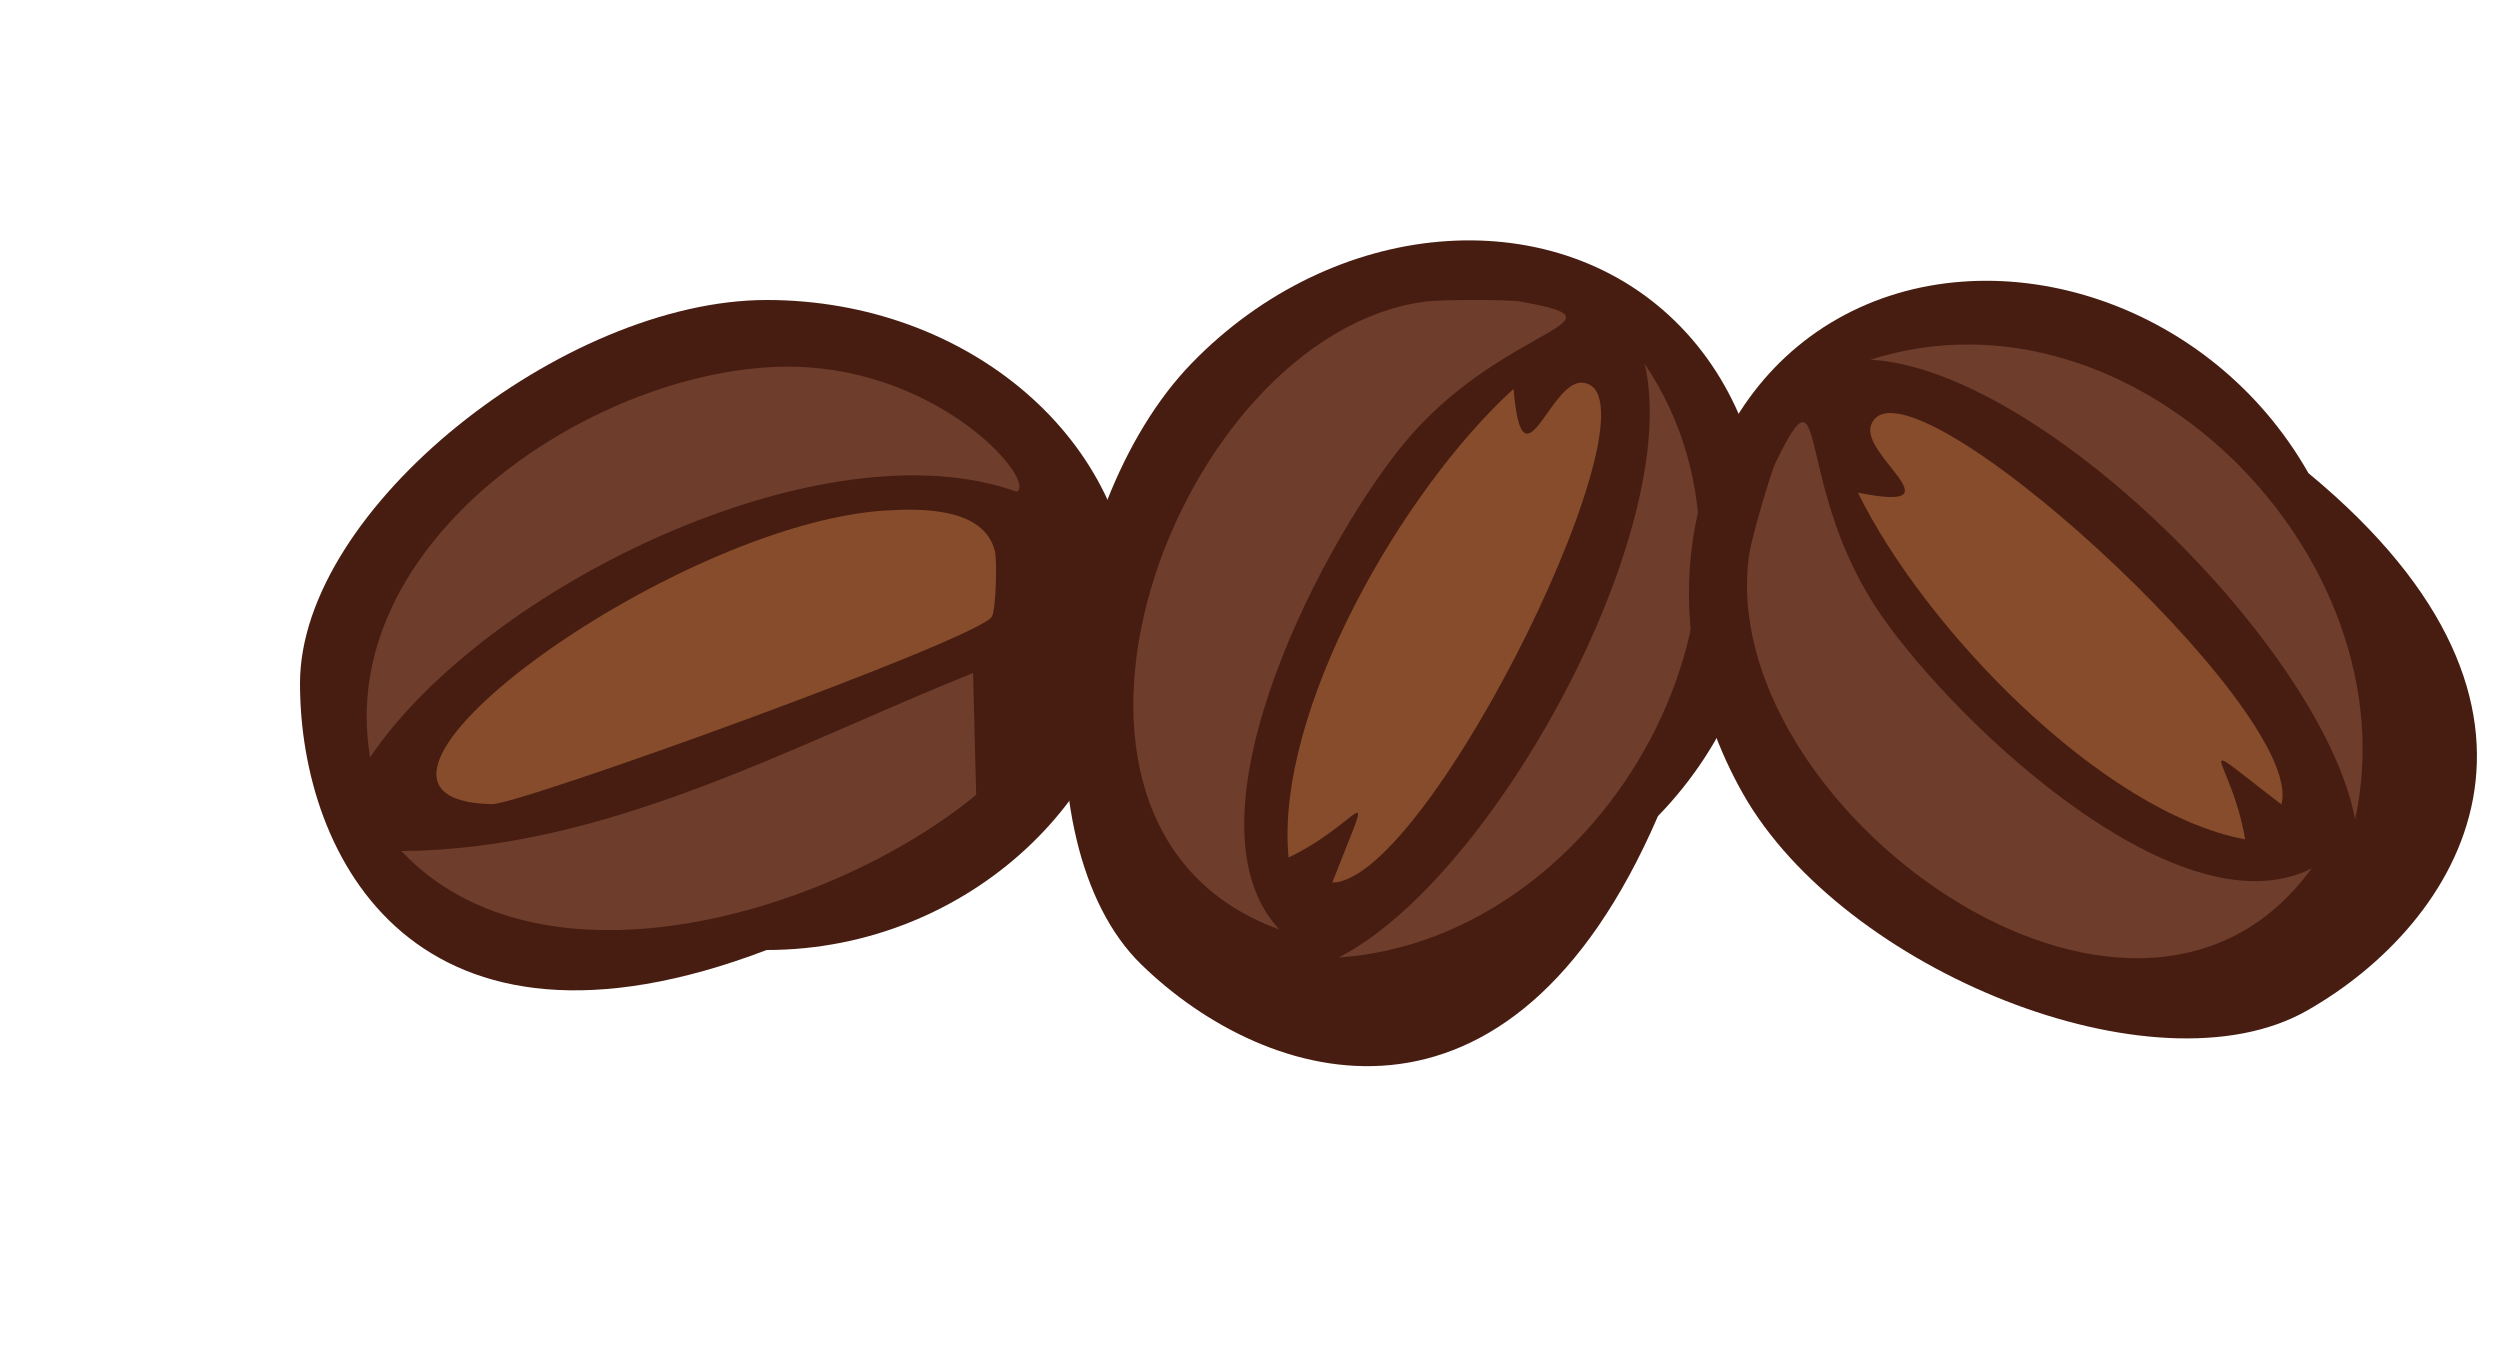
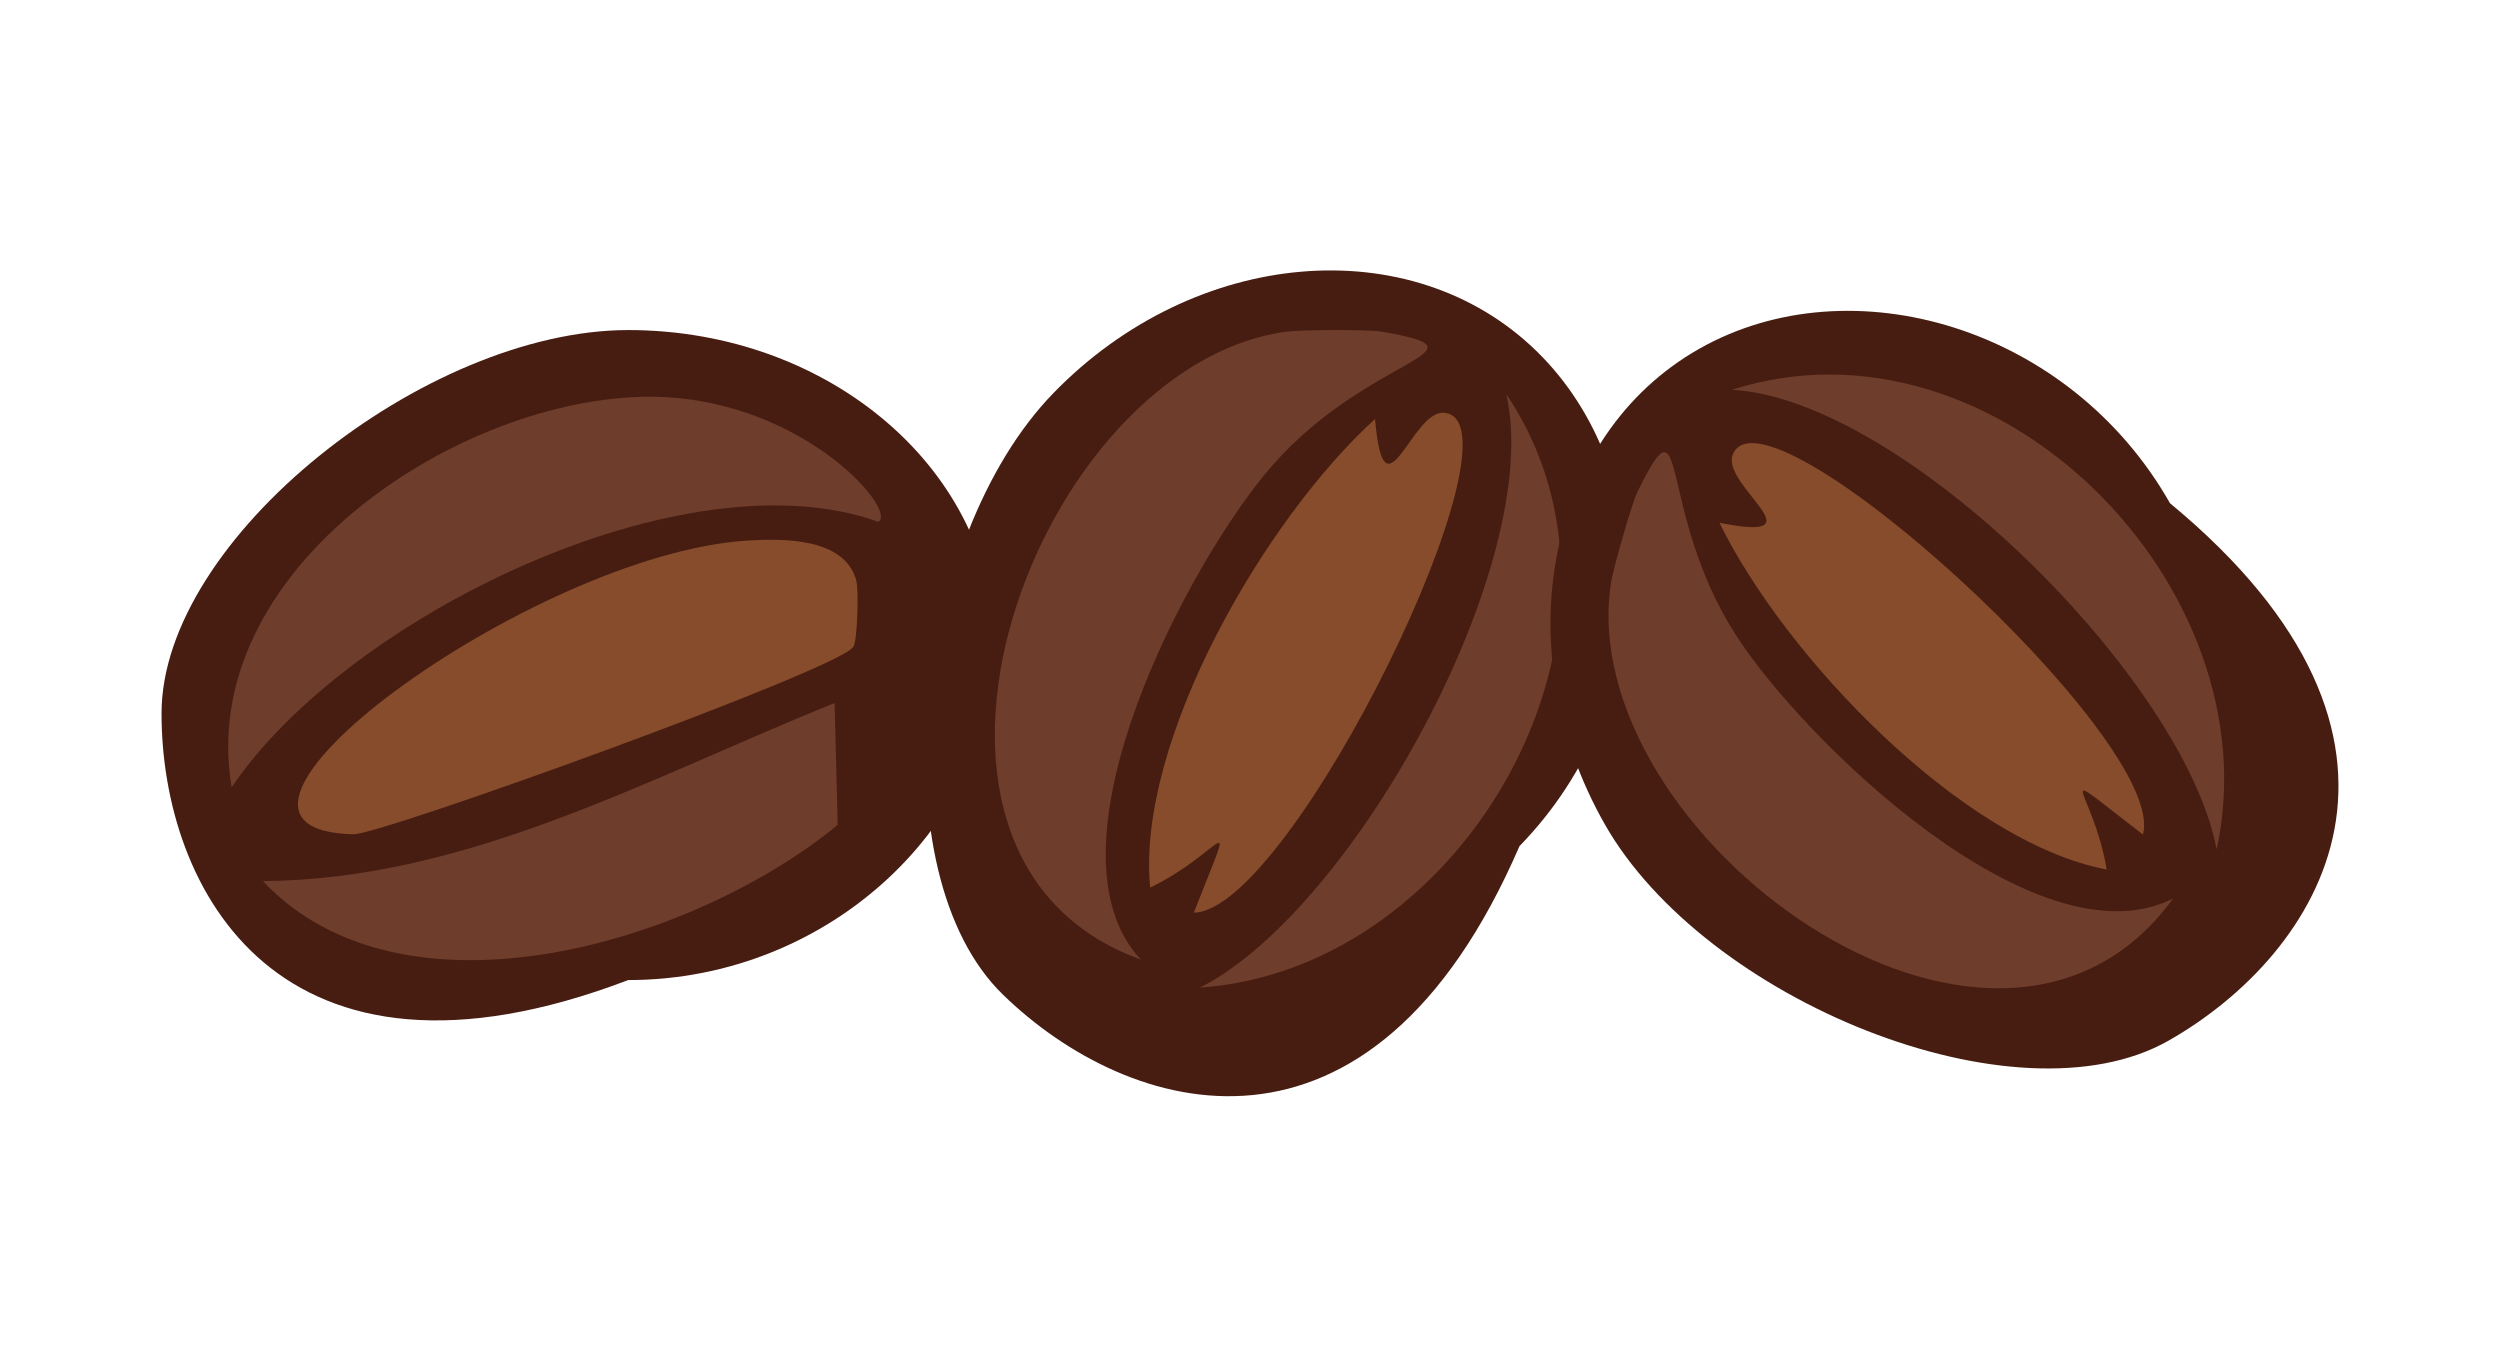
- <svg xmlns="http://www.w3.org/2000/svg" width="75" height="41" viewBox="0 0 75 41" fill="none">
-   <path d="M50.244 9.626C54.004 13.285 53.976 20.13 49.739 24.483C45.282 34.798 38.001 32.596 34.241 28.937C30.481 25.277 31.527 15.237 35.764 10.883C40.002 6.53 46.484 5.967 50.244 9.626Z" fill="#471D12" />
-   <path d="M42.781 9.045C43.215 8.988 45.23 8.982 45.593 9.045C49.082 9.652 45.231 9.736 42.313 13.075C39.844 15.902 35.258 24.529 38.377 27.883C29.788 24.781 35.231 10.019 42.781 9.044V9.045Z" fill="#6E3D2C" />
-   <path d="M47.468 11.481C50.092 11.667 42.885 26.446 39.969 26.476C41.306 23.038 40.941 24.62 38.657 25.726C38.238 21.322 42.099 14.671 45.406 11.668C45.674 14.825 46.492 11.412 47.468 11.481Z" fill="#874C2B" />
-   <path d="M49.342 10.918C53.973 17.8 48.195 28.169 40.157 28.726C44.787 26.37 50.497 15.943 49.342 10.918Z" fill="#6E3D2C" />
-   <path d="M55.127 9.564C59.691 6.974 66.255 8.911 69.254 14.195C77.915 21.353 73.769 27.73 69.206 30.32C64.643 32.909 55.293 29.103 52.294 23.82C49.296 18.536 50.564 12.153 55.127 9.564Z" fill="#471D12" />
-   <path d="M52.487 16.568C52.554 16.136 53.11 14.2 53.272 13.868C54.828 10.687 53.834 14.409 56.226 18.142C58.252 21.302 65.256 28.113 69.347 26.054C63.973 33.437 51.316 24.09 52.486 16.568L52.487 16.568Z" fill="#6E3D2C" />
-   <path d="M56.134 12.748C57.045 10.279 69.226 21.325 68.441 24.132C65.512 21.89 66.93 22.682 67.355 25.183C63.008 24.356 57.7 18.793 55.739 14.78C58.844 15.403 55.795 13.666 56.134 12.748Z" fill="#874C2B" />
-   <path d="M56.117 10.791C64.018 8.264 72.363 16.706 70.654 24.58C69.684 19.477 61.264 11.084 56.117 10.791Z" fill="#6E3D2C" />
-   <path d="M34 18.5C34 23.747 29.075 28.5 23 28.5C12.5 32.5 9 25.747 9 20.5C9 15.254 16.925 9 23 9C29.075 9 34 13.254 34 18.5Z" fill="#471D12" />
-   <path d="M26.567 15.316C27.631 15.249 29.518 15.221 29.847 16.533C29.914 16.799 29.884 18.29 29.754 18.501C29.333 19.183 15.577 24.142 14.759 24.125C8.842 23.996 20.081 15.725 26.567 15.314V15.316Z" fill="#874C2B" />
-   <path d="M23.381 11.004C28.052 10.871 31.122 14.407 30.504 14.753C24.692 12.661 14.551 17.6 11.103 22.719C10.024 16.309 17.659 11.168 23.381 11.004Z" fill="#6E3D2C" />
-   <path d="M29.192 20.189L29.285 23.844C24.988 27.383 16.271 30.02 12.04 25.531C18.171 25.488 23.648 22.419 29.192 20.189Z" fill="#6E3D2C" />
+ <svg xmlns="http://www.w3.org/2000/svg" width="75" height="41" viewBox="0 0 75 41" fill="none" version="1.1" id="svg12">
+   <defs id="defs12" />
+   <g id="g12" transform="translate(-4.15404,0.9019365)">
+     <path d="m 50.244,9.626 c 3.76,3.659 3.732,10.504 -0.506,14.857 -4.457,10.314 -11.737,8.113 -15.497,4.453 -3.76,-3.659 -2.714,-13.7 1.523,-18.053 4.237,-4.354 10.72,-4.916 14.48,-1.257 z" fill="#471d12" id="path1" />
+     <path d="m 42.781,9.045 c 0.434,-0.057 2.448,-0.063 2.812,0 3.489,0.606 -0.362,0.691 -3.28,4.03 -2.47,2.827 -7.055,11.454 -3.937,14.808 -8.589,-3.101 -3.145,-17.864 4.405,-18.839 z" fill="#6e3d2c" id="path2" />
+     <path d="m 47.468,11.481 c 2.624,0.186 -4.583,14.965 -7.498,14.995 1.336,-3.438 0.971,-1.856 -1.312,-0.75 -0.419,-4.405 3.442,-11.055 6.748,-14.058 0.268,3.157 1.086,-0.257 2.062,-0.187 z" fill="#874c2b" id="path3" />
+     <path d="m 49.342,10.918 c 4.631,6.882 -1.147,17.251 -9.185,17.807 4.63,-2.355 10.34,-12.782 9.185,-17.807 z" fill="#6e3d2c" id="path4" />
+     <path d="M 55.127,9.564 C 59.691,6.974 66.255,8.911 69.254,14.195 77.915,21.353 73.769,27.73 69.206,30.32 64.643,32.909 55.293,29.103 52.294,23.82 49.296,18.536 50.564,12.153 55.127,9.564 Z" fill="#471d12" id="path5" />
+     <path d="m 52.487,16.568 c 0.067,-0.433 0.623,-2.369 0.785,-2.7 1.556,-3.181 0.562,0.541 2.954,4.274 2.026,3.16 9.03,9.971 13.121,7.912 C 63.973,33.437 51.316,24.09 52.486,16.568 Z" fill="#6e3d2c" id="path6" />
+     <path d="m 56.134,12.748 c 0.911,-2.468 13.092,8.577 12.307,11.385 -2.929,-2.243 -1.511,-1.45 -1.086,1.051 -4.347,-0.827 -9.655,-6.39 -11.617,-10.403 3.106,0.623 0.057,-1.114 0.395,-2.033 z" fill="#874c2b" id="path7" />
+     <path d="M 56.117,10.791 C 64.018,8.264 72.363,16.706 70.654,24.58 69.684,19.477 61.264,11.084 56.117,10.791 Z" fill="#6e3d2c" id="path8" />
+     <path d="m 34,18.5 c 0,5.247 -4.925,10 -11,10 -10.5,4 -14,-2.753 -14,-8 0,-5.247 7.925,-11.5 14,-11.5 6.075,0 11,4.253 11,9.5 z" fill="#471d12" id="path9" />
+     <path d="m 26.567,15.316 c 1.063,-0.067 2.95,-0.094 3.28,1.218 0.067,0.266 0.036,1.756 -0.093,1.968 -0.421,0.682 -14.178,5.641 -14.995,5.624 -5.917,-0.128 5.322,-8.4 11.809,-8.81 z" fill="#874c2b" id="path10" />
+     <path d="m 23.381,11.004 c 4.671,-0.133 7.741,3.403 7.123,3.749 -5.812,-2.092 -15.953,2.847 -19.401,7.966 -1.079,-6.41 6.556,-11.552 12.278,-11.715 z" fill="#6e3d2c" id="path11" />
+     <path d="m 29.192,20.189 0.093,3.655 c -4.296,3.539 -13.014,6.176 -17.245,1.687 6.131,-0.043 11.608,-3.112 17.152,-5.342 z" fill="#6e3d2c" id="path12" />
+   </g>
</svg>
